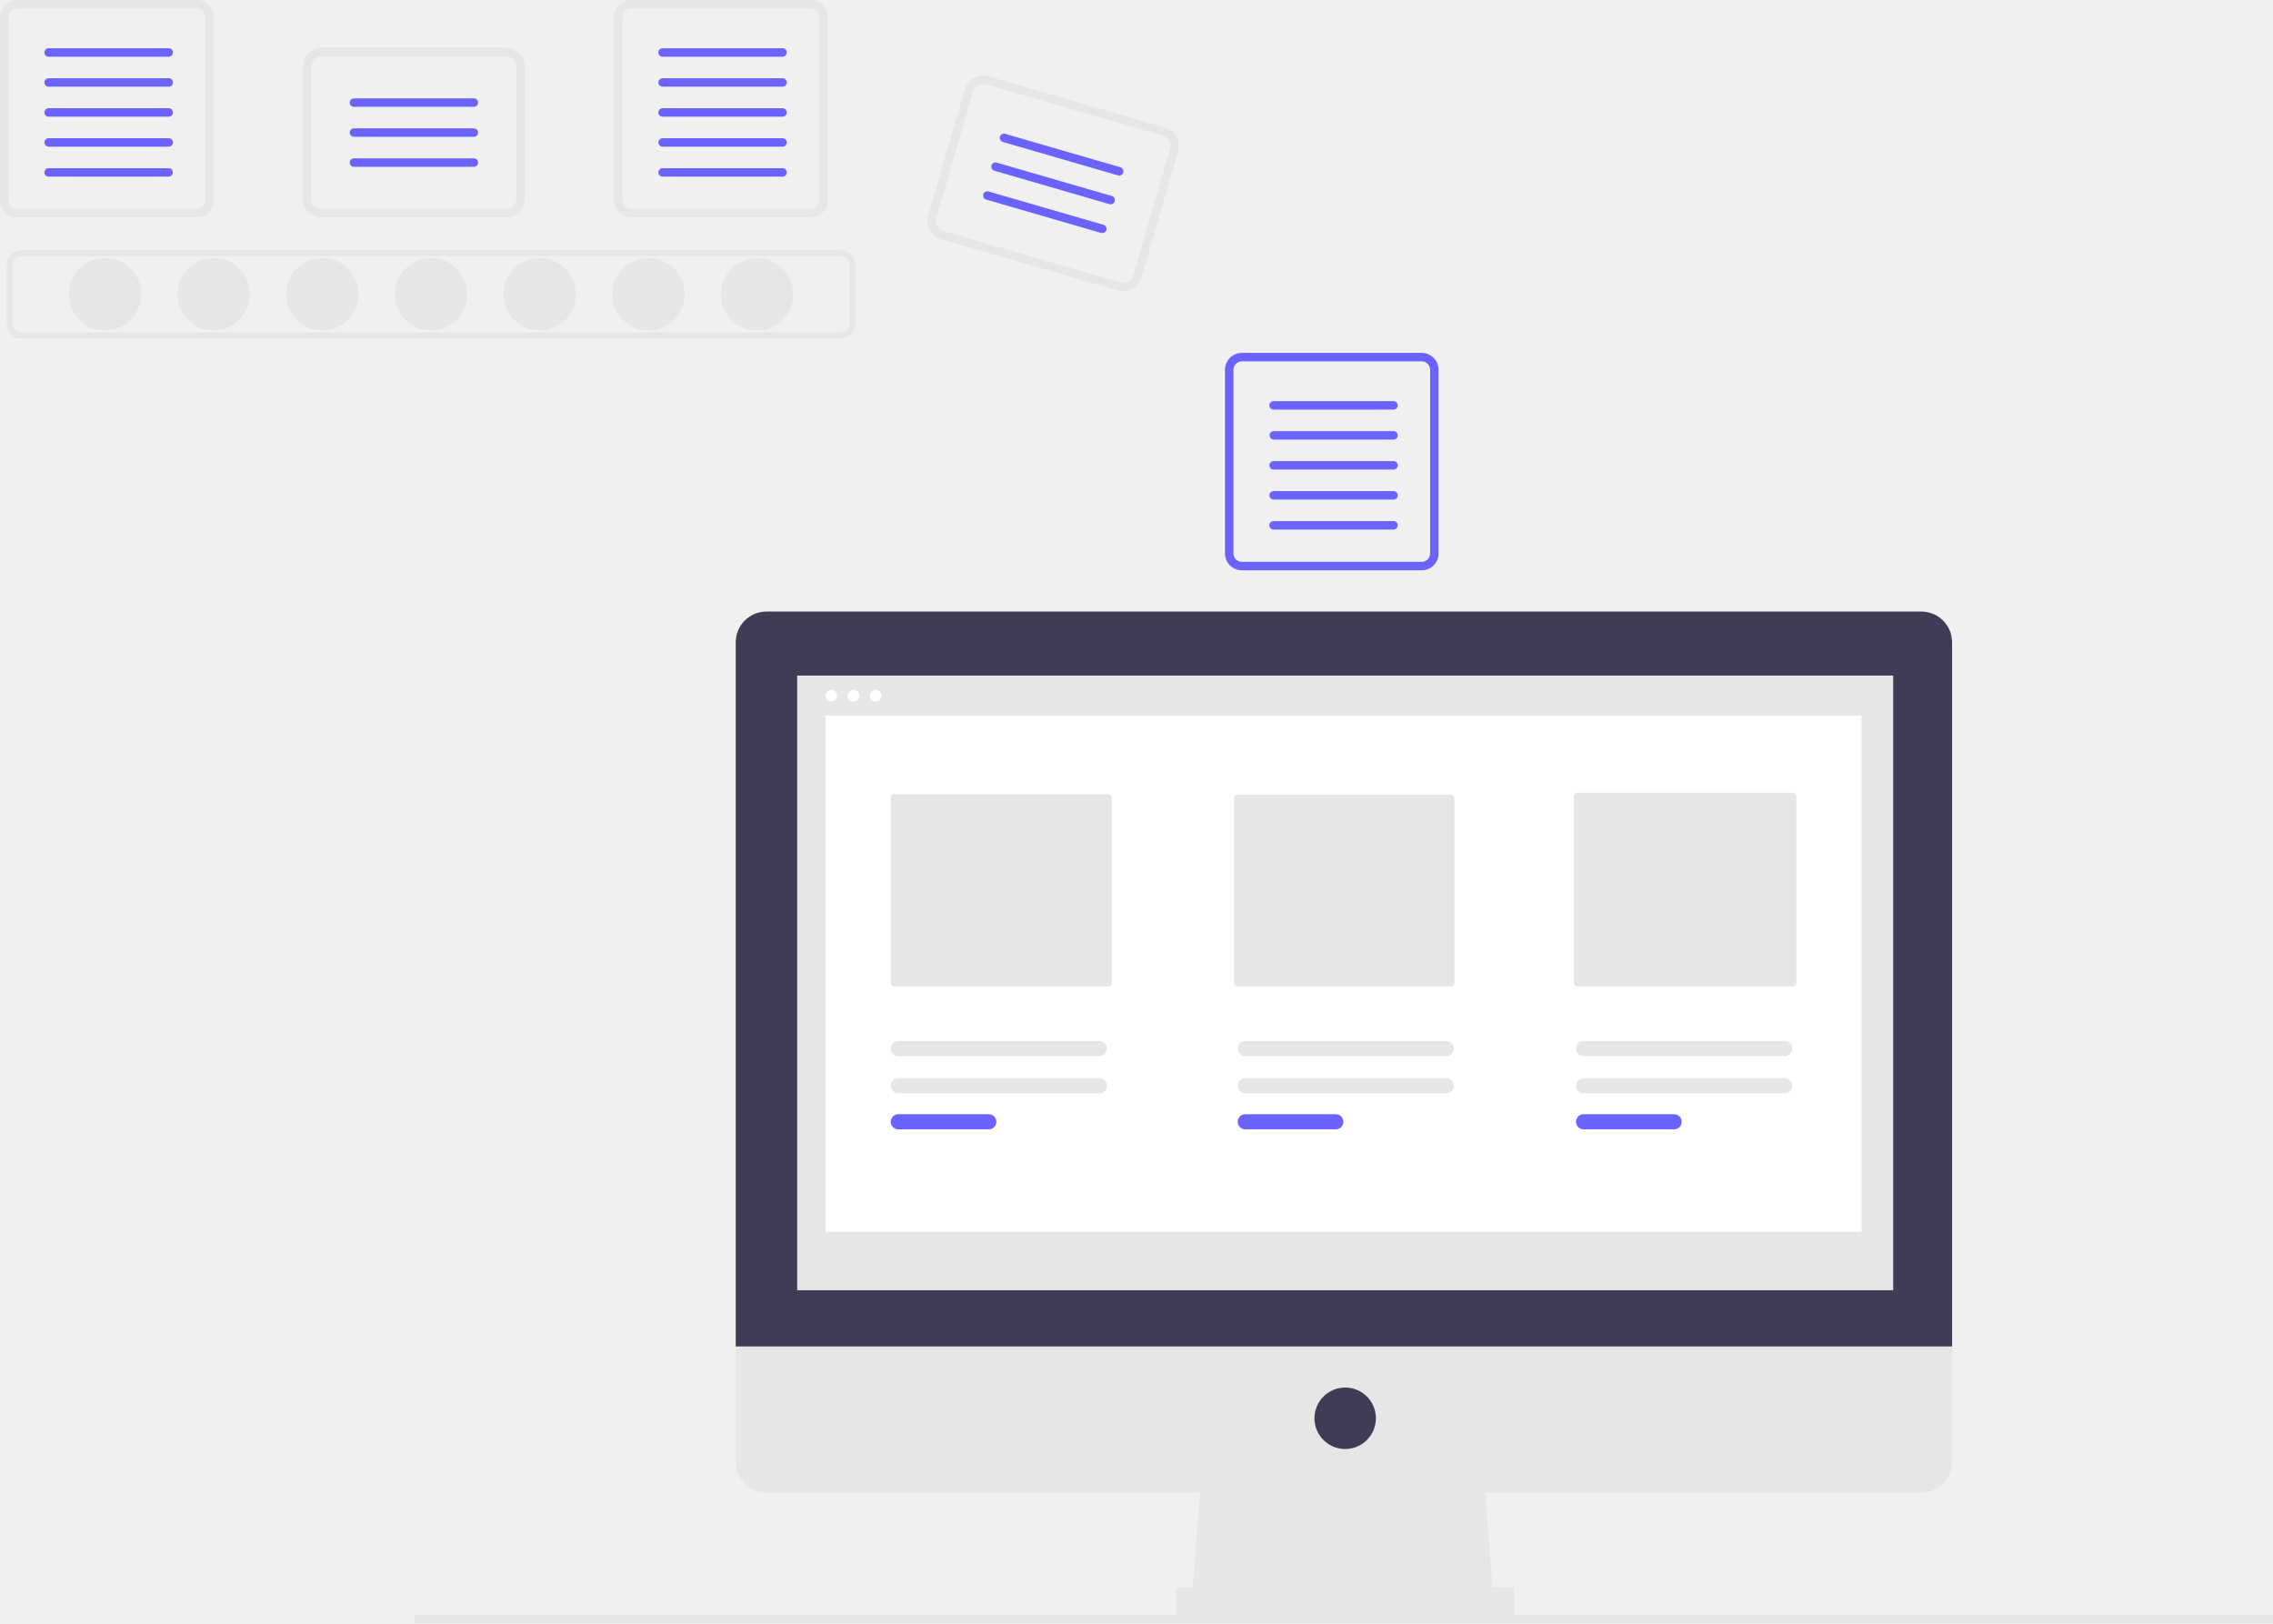
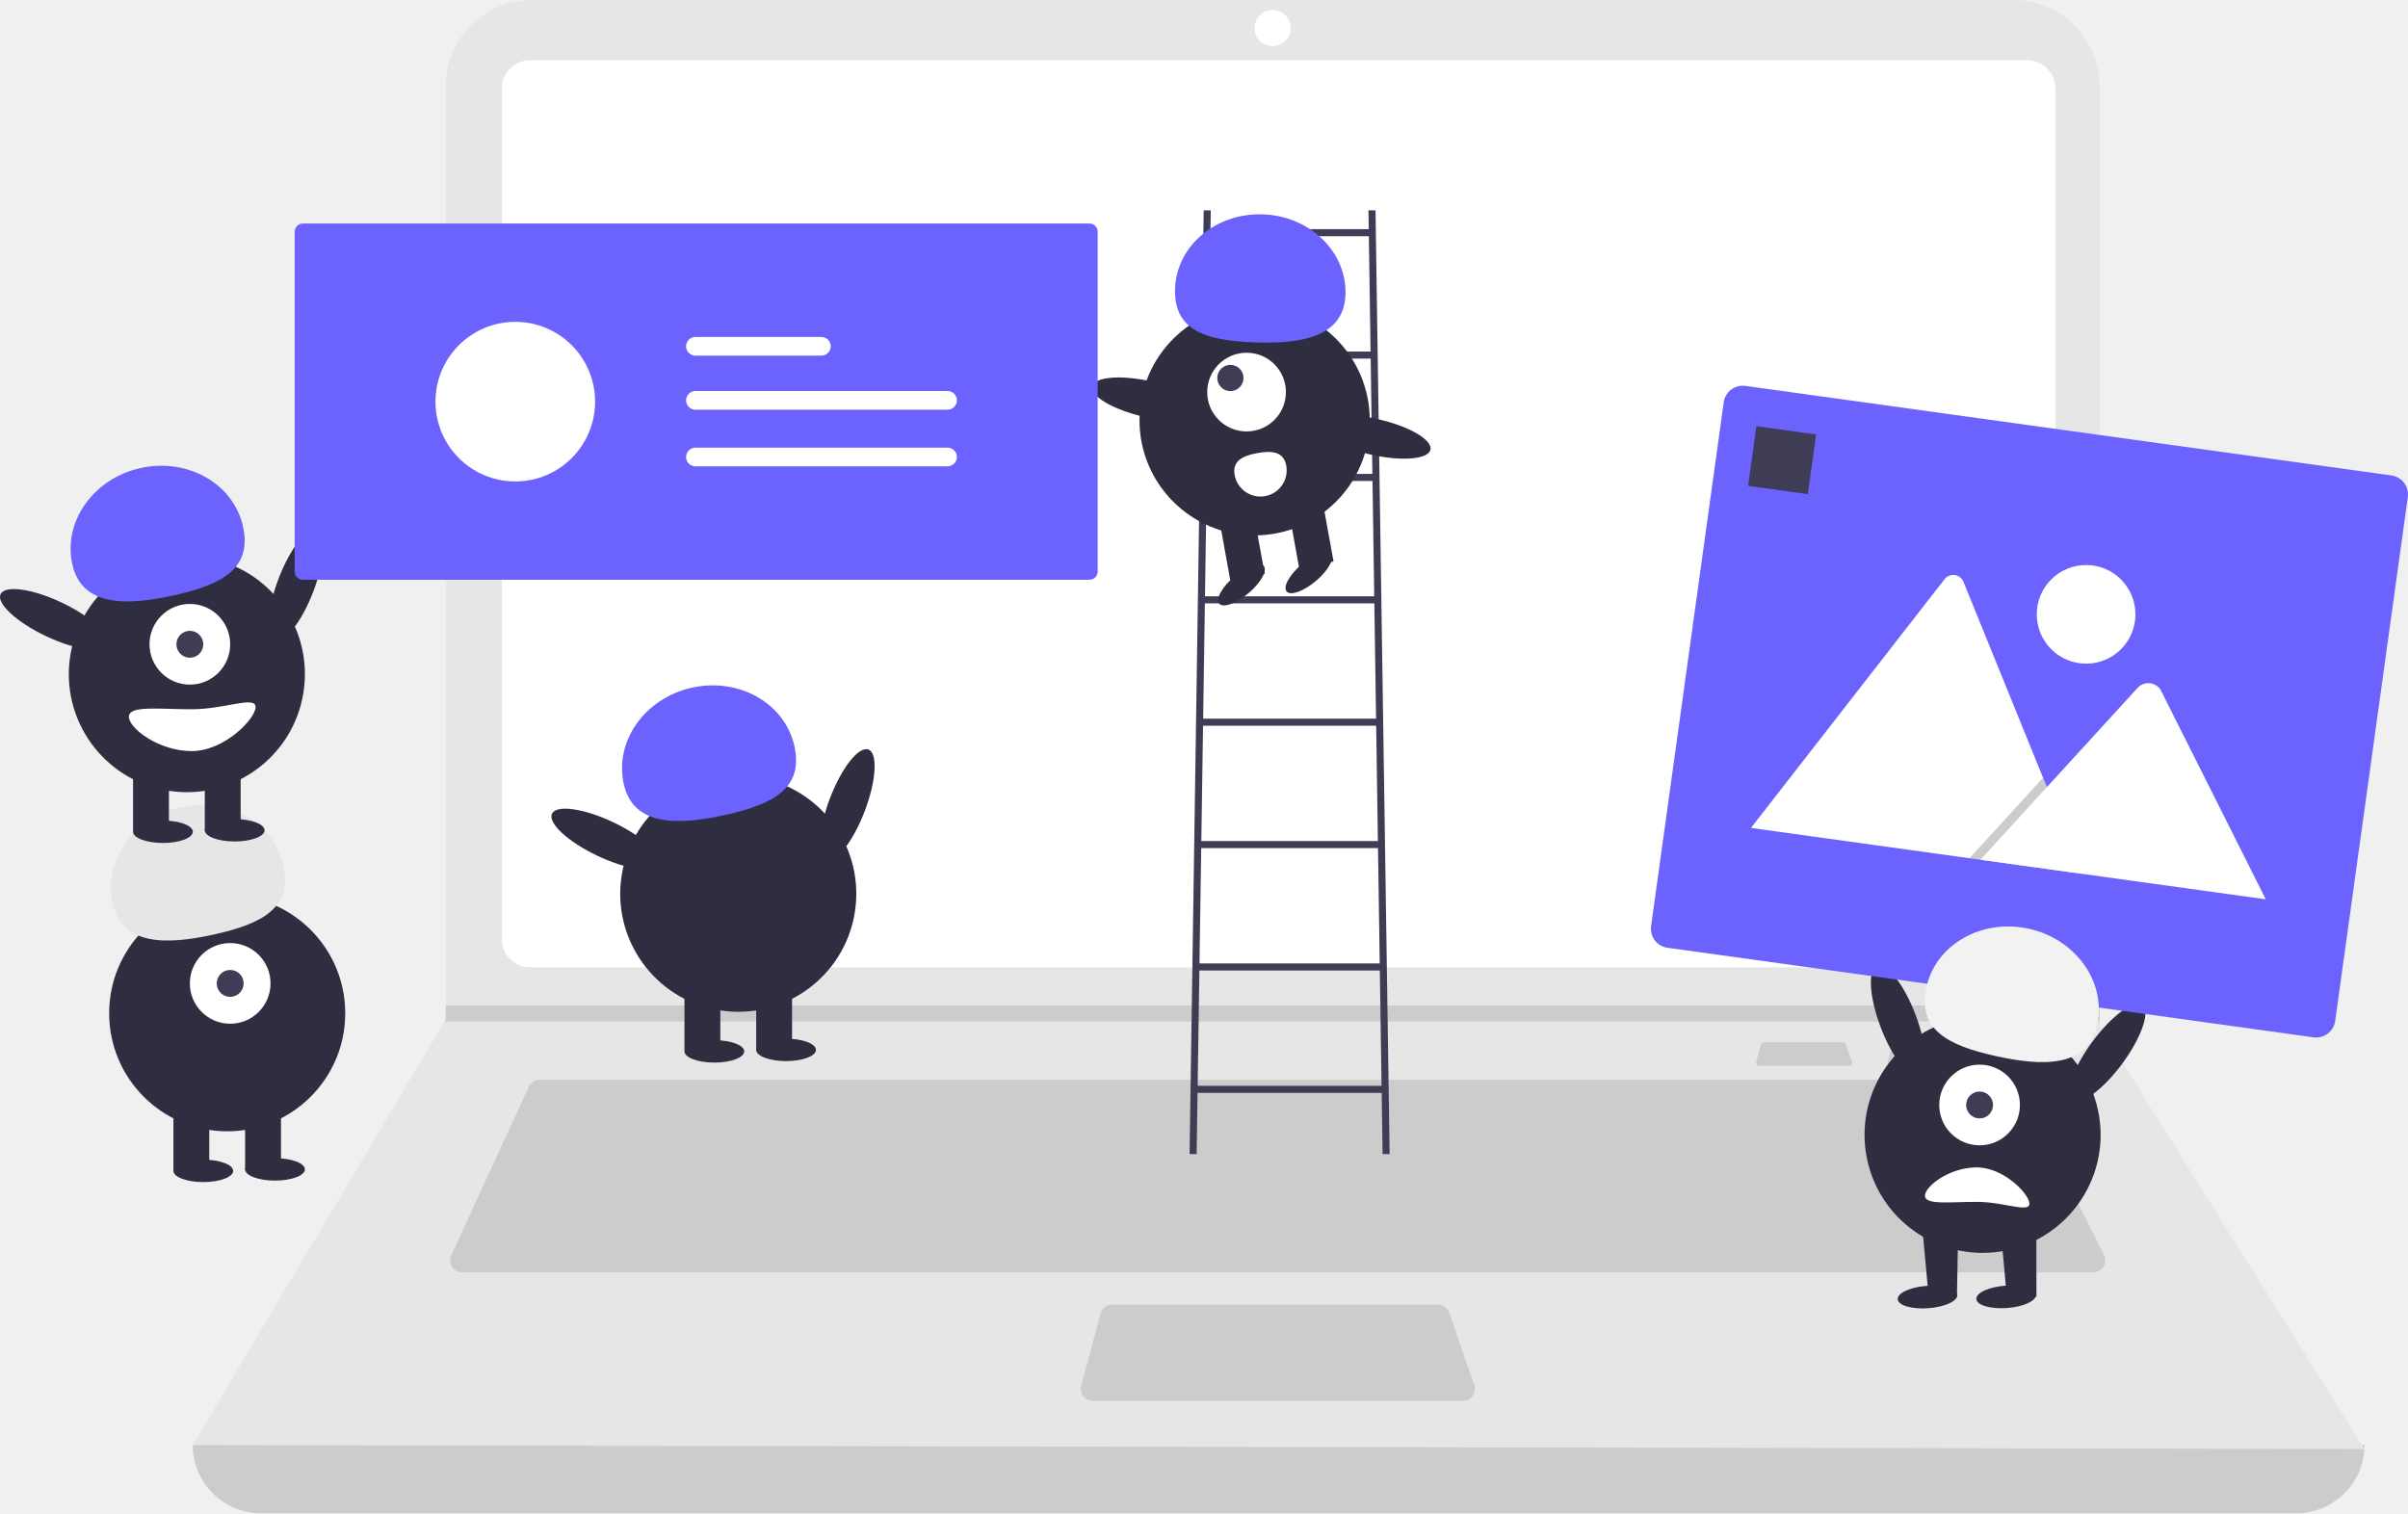
- <svg xmlns="http://www.w3.org/2000/svg" id="e4fde902-34f0-42ac-83bb-70aac2088463" data-name="Layer 1" width="855.418" height="610.775" viewBox="0 0 855.418 610.775">
-   <circle cx="39.536" cy="110.727" r="13.631" fill="#e6e6e6" />
-   <circle cx="80.428" cy="110.727" r="13.631" fill="#e6e6e6" />
-   <circle cx="121.319" cy="110.727" r="13.631" fill="#e6e6e6" />
-   <circle cx="162.211" cy="110.727" r="13.631" fill="#e6e6e6" />
-   <circle cx="203.103" cy="110.727" r="13.631" fill="#e6e6e6" />
-   <circle cx="243.994" cy="110.727" r="13.631" fill="#e6e6e6" />
-   <circle cx="284.886" cy="110.727" r="13.631" fill="#e6e6e6" />
-   <path d="M488.674,271.938H180.329a5.553,5.553,0,0,1-5.547-5.547V244.287a5.553,5.553,0,0,1,5.547-5.547H488.674a5.553,5.553,0,0,1,5.547,5.547V266.391A5.553,5.553,0,0,1,488.674,271.938ZM180.329,240.959a3.332,3.332,0,0,0-3.328,3.328V266.391a3.332,3.332,0,0,0,3.328,3.328H488.674a3.332,3.332,0,0,0,3.328-3.328V244.287a3.332,3.332,0,0,0-3.328-3.328Z" transform="translate(-172.2908 -144.6123)" fill="#e6e6e6" />
-   <path d="M246.317,147.799a3.191,3.191,0,0,1,3.187,3.187V220.049a3.191,3.191,0,0,1-3.187,3.187h-67.652a3.191,3.191,0,0,1-3.187-3.187V150.986a3.191,3.191,0,0,1,3.187-3.187h67.652m0-3.187h-67.652a6.374,6.374,0,0,0-6.374,6.374V220.049a6.374,6.374,0,0,0,6.374,6.374h67.652a6.374,6.374,0,0,0,6.374-6.374V150.986a6.374,6.374,0,0,0-6.374-6.374Z" transform="translate(-172.2908 -144.6123)" fill="#e6e6e6" />
-   <path d="M235.765,165.953H190.628a1.594,1.594,0,1,1,0-3.187h45.137a1.594,1.594,0,1,1,0,3.187Z" transform="translate(-172.2908 -144.6123)" fill="#6c63ff" />
-   <path d="M235.765,177.238H190.628a1.594,1.594,0,1,1,0-3.187h45.137a1.594,1.594,0,1,1,0,3.187Z" transform="translate(-172.2908 -144.6123)" fill="#6c63ff" />
-   <path d="M235.765,188.521H190.628a1.594,1.594,0,1,1,0-3.187h45.137a1.594,1.594,0,1,1,0,3.187Z" transform="translate(-172.2908 -144.6123)" fill="#6c63ff" />
-   <path d="M235.765,199.806H190.628a1.594,1.594,0,1,1,0-3.187h45.137a1.594,1.594,0,1,1,0,3.187Z" transform="translate(-172.2908 -144.6123)" fill="#6c63ff" />
-   <path d="M235.765,211.091H190.628a1.594,1.594,0,1,1,0-3.187h45.137a1.594,1.594,0,0,1,0,3.187Z" transform="translate(-172.2908 -144.6123)" fill="#6c63ff" />
-   <path d="M477.378,147.799a3.191,3.191,0,0,1,3.187,3.187V220.049a3.191,3.191,0,0,1-3.187,3.187h-67.652a3.191,3.191,0,0,1-3.187-3.187V150.986a3.191,3.191,0,0,1,3.187-3.187h67.652m0-3.187h-67.652a6.374,6.374,0,0,0-6.374,6.374V220.049a6.374,6.374,0,0,0,6.374,6.374h67.652a6.374,6.374,0,0,0,6.374-6.374V150.986a6.374,6.374,0,0,0-6.374-6.374Z" transform="translate(-172.2908 -144.6123)" fill="#e6e6e6" />
-   <path d="M466.826,165.953H421.689a1.594,1.594,0,1,1,0-3.187h45.137a1.594,1.594,0,0,1,0,3.187Z" transform="translate(-172.2908 -144.6123)" fill="#6c63ff" />
-   <path d="M466.826,177.238H421.689a1.594,1.594,0,1,1,0-3.187h45.137a1.594,1.594,0,0,1,0,3.187Z" transform="translate(-172.2908 -144.6123)" fill="#6c63ff" />
-   <path d="M466.826,188.521H421.689a1.594,1.594,0,1,1,0-3.187h45.137a1.594,1.594,0,0,1,0,3.187Z" transform="translate(-172.2908 -144.6123)" fill="#6c63ff" />
-   <path d="M466.826,199.806H421.689a1.594,1.594,0,1,1,0-3.187h45.137a1.594,1.594,0,0,1,0,3.187Z" transform="translate(-172.2908 -144.6123)" fill="#6c63ff" />
-   <path d="M466.826,211.091H421.689a1.594,1.594,0,1,1,0-3.187h45.137a1.594,1.594,0,0,1,0,3.187Z" transform="translate(-172.2908 -144.6123)" fill="#6c63ff" />
-   <path d="M707.317,280.591a3.191,3.191,0,0,1,3.187,3.187v69.063a3.191,3.191,0,0,1-3.187,3.187H639.665a3.191,3.191,0,0,1-3.187-3.187V283.778a3.191,3.191,0,0,1,3.187-3.187h67.652m0-3.187H639.665a6.374,6.374,0,0,0-6.374,6.374v69.063a6.374,6.374,0,0,0,6.374,6.374h67.652a6.374,6.374,0,0,0,6.374-6.374V283.778a6.374,6.374,0,0,0-6.374-6.374Z" transform="translate(-172.2908 -144.6123)" fill="#6c63ff" />
-   <path d="M696.765,298.744H651.628a1.594,1.594,0,1,1,0-3.187h45.137a1.594,1.594,0,0,1,0,3.187Z" transform="translate(-172.2908 -144.6123)" fill="#6c63ff" />
-   <path d="M696.765,310.029H651.628a1.594,1.594,0,0,1,0-3.187h45.137a1.594,1.594,0,0,1,0,3.187Z" transform="translate(-172.2908 -144.6123)" fill="#6c63ff" />
-   <path d="M696.765,321.313H651.628a1.594,1.594,0,1,1,0-3.187h45.137a1.594,1.594,0,0,1,0,3.187Z" transform="translate(-172.2908 -144.6123)" fill="#6c63ff" />
-   <path d="M696.765,332.597H651.628a1.594,1.594,0,1,1,0-3.187h45.137a1.594,1.594,0,0,1,0,3.187Z" transform="translate(-172.2908 -144.6123)" fill="#6c63ff" />
-   <path d="M696.765,343.882H651.628a1.594,1.594,0,1,1,0-3.187h45.137a1.594,1.594,0,0,1,0,3.187Z" transform="translate(-172.2908 -144.6123)" fill="#6c63ff" />
-   <path d="M362.733,226.423H293.309a7.09,7.09,0,0,1-7.081-7.081V169.665a7.09,7.09,0,0,1,7.081-7.082h69.423a7.09,7.09,0,0,1,7.082,7.082V219.342A7.09,7.09,0,0,1,362.733,226.423ZM293.309,165.77a3.899,3.899,0,0,0-3.894,3.895V219.342a3.899,3.899,0,0,0,3.894,3.894h69.423a3.899,3.899,0,0,0,3.895-3.894V169.665a3.9,3.9,0,0,0-3.895-3.895Z" transform="translate(-172.2908 -144.6123)" fill="#e6e6e6" />
-   <path d="M350.59,184.812H305.453a1.594,1.594,0,0,1,0-3.187H350.59a1.594,1.594,0,1,1,0,3.187Z" transform="translate(-172.2908 -144.6123)" fill="#6c63ff" />
-   <path d="M350.59,196.097H305.453a1.594,1.594,0,0,1,0-3.187H350.59a1.594,1.594,0,1,1,0,3.187Z" transform="translate(-172.2908 -144.6123)" fill="#6c63ff" />
-   <path d="M350.59,207.381H305.453a1.594,1.594,0,0,1,0-3.187H350.59a1.594,1.594,0,1,1,0,3.187Z" transform="translate(-172.2908 -144.6123)" fill="#6c63ff" />
-   <path d="M593.091,253.95,526.415,234.614a7.09,7.09,0,0,1-4.829-8.774l13.836-47.711a7.09,7.09,0,0,1,8.774-4.83l66.676,19.336a7.09,7.09,0,0,1,4.829,8.774l-13.836,47.711A7.09,7.09,0,0,1,593.091,253.95Zm-49.783-77.589a3.899,3.899,0,0,0-4.825,2.656L524.647,226.728a3.899,3.899,0,0,0,2.656,4.825l66.676,19.336a3.899,3.899,0,0,0,4.826-2.655l13.836-47.711a3.9,3.9,0,0,0-2.656-4.826Z" transform="translate(-172.2908 -144.6123)" fill="#e6e6e6" />
-   <path d="M593.018,210.604l-43.351-12.572a1.594,1.594,0,0,1,.888-3.061L593.906,207.543a1.594,1.594,0,1,1-.888,3.061Z" transform="translate(-172.2908 -144.6123)" fill="#6c63ff" />
-   <path d="M589.875,221.442,546.524,208.87a1.594,1.594,0,1,1,.888-3.061L590.763,218.381a1.594,1.594,0,0,1-.888,3.061Z" transform="translate(-172.2908 -144.6123)" fill="#6c63ff" />
-   <path d="M586.732,232.28l-43.351-12.572a1.594,1.594,0,0,1,.888-3.061l43.351,12.572a1.594,1.594,0,0,1-.888,3.061Z" transform="translate(-172.2908 -144.6123)" fill="#6c63ff" />
-   <rect x="156.106" y="607.775" width="699.312" height="3" fill="#e6e6e6" />
-   <polygon points="562.14 603.085 448.421 603.085 452.276 552.973 558.285 552.973 562.14 603.085" fill="#e6e6e6" />
-   <rect x="442.639" y="597.303" width="127.21" height="11.565" fill="#e6e6e6" />
-   <path d="M895.371,374.74H460.735a11.565,11.565,0,0,0-11.565,11.565h0V651.327H906.935V386.305a11.565,11.565,0,0,0-11.565-11.565Z" transform="translate(-172.2908 -144.6123)" fill="#3f3d56" />
-   <path d="M449.171,651.327v43.367a11.565,11.565,0,0,0,11.565,11.565H895.371a11.565,11.565,0,0,0,11.565-11.565h0V651.327Z" transform="translate(-172.2908 -144.6123)" fill="#e6e6e6" />
-   <rect x="300.009" y="254.221" width="412.47" height="231.292" fill="#e6e6e6" />
-   <circle cx="506.244" cy="533.698" r="11.565" fill="#3f3d56" />
-   <circle cx="312.87" cy="261.795" r="2.195" fill="#fff" />
-   <circle cx="321.2" cy="261.795" r="2.195" fill="#fff" />
-   <circle cx="329.531" cy="261.795" r="2.195" fill="#fff" />
-   <rect x="310.675" y="269.253" width="389.916" height="194.247" fill="#fff" />
-   <path d="M508.885,443.411a1.38,1.38,0,0,0-1.378,1.378v69.676a1.38,1.38,0,0,0,1.378,1.378H589.349a1.38,1.38,0,0,0,1.378-1.378V444.79a1.38,1.38,0,0,0-1.378-1.378Z" transform="translate(-172.2908 -144.6123)" fill="#e6e6e6" />
-   <path d="M638.081,443.635a1.38,1.38,0,0,0-1.379,1.378v69.452a1.38,1.38,0,0,0,1.379,1.378h80.208a1.38,1.38,0,0,0,1.378-1.378V445.014a1.38,1.38,0,0,0-1.378-1.378Z" transform="translate(-172.2908 -144.6123)" fill="#e6e6e6" />
-   <path d="M765.922,442.907a1.38,1.38,0,0,0-1.378,1.378v70.18a1.38,1.38,0,0,0,1.378,1.378h81.042a1.38,1.38,0,0,0,1.378-1.378V444.286a1.38,1.38,0,0,0-1.378-1.378Z" transform="translate(-172.2908 -144.6123)" fill="#e6e6e6" />
-   <path d="M510.356,550.333a2.85,2.85,0,0,0,0,5.7h75.652a2.85,2.85,0,0,0,0-5.7Z" transform="translate(-172.2908 -144.6123)" fill="#e6e6e6" />
-   <path d="M510.356,563.889a2.85,2.85,0,0,0,0,5.7h34.062a2.85,2.85,0,0,0,0-5.7Z" transform="translate(-172.2908 -144.6123)" fill="#6c63ff" />
-   <path d="M640.94,550.333a2.85,2.85,0,0,0,0,5.7h75.652a2.85,2.85,0,0,0,0-5.7Z" transform="translate(-172.2908 -144.6123)" fill="#e6e6e6" />
-   <path d="M640.94,563.889a2.85,2.85,0,0,0,0,5.7h34.062a2.85,2.85,0,0,0,0-5.7Z" transform="translate(-172.2908 -144.6123)" fill="#6c63ff" />
-   <path d="M768.26,550.333a2.85,2.85,0,0,0,0,5.7h75.652a2.85,2.85,0,0,0,0-5.7Z" transform="translate(-172.2908 -144.6123)" fill="#e6e6e6" />
-   <path d="M510.356,536.333a2.85,2.85,0,0,0,0,5.7h75.652a2.85,2.85,0,0,0,0-5.7Z" transform="translate(-172.2908 -144.6123)" fill="#e6e6e6" />
-   <path d="M640.94,536.333a2.85,2.85,0,0,0,0,5.7h75.652a2.85,2.85,0,0,0,0-5.7Z" transform="translate(-172.2908 -144.6123)" fill="#e6e6e6" />
-   <path d="M768.26,536.333a2.85,2.85,0,0,0,0,5.7h75.652a2.85,2.85,0,0,0,0-5.7Z" transform="translate(-172.2908 -144.6123)" fill="#e6e6e6" />
-   <path d="M768.26,563.889a2.85,2.85,0,0,0,0,5.7H802.322a2.85,2.85,0,0,0,0-5.7Z" transform="translate(-172.2908 -144.6123)" fill="#6c63ff" />
+ <svg xmlns="http://www.w3.org/2000/svg" id="f241e7b9-92bc-4a39-8e1f-dd6f59c49ece" data-name="Layer 1" width="878.64" height="552.215" viewBox="0 0 878.64 552.215">
+   <path d="M998.543,726.107H255.909a24.901,24.901,0,0,1-24.901-24.901v0q403.807-46.93,792.435,0v0A24.901,24.901,0,0,1,998.543,726.107Z" transform="translate(-160.6798 -173.8927)" fill="#ccc" />
+   <path d="M1023.444,702.671,231.008,701.206l91.84-154.532.439-.732V205.37a31.475,31.475,0,0,1,31.478-31.478H895.292a31.475,31.475,0,0,1,31.478,31.478v342.915Z" transform="translate(-160.6798 -173.8927)" fill="#e6e6e6" />
+   <path d="M354.048,195.864a10.265,10.265,0,0,0-10.253,10.253V516.647a10.265,10.265,0,0,0,10.253,10.253H900.404a10.266,10.266,0,0,0,10.253-10.253V206.117a10.265,10.265,0,0,0-10.253-10.253Z" transform="translate(-160.6798 -173.8927)" fill="#fff" />
+   <path d="M357.639,567.913a4.406,4.406,0,0,0-3.992,2.558l-28.299,61.52a4.394,4.394,0,0,0,3.992,6.231H924.45a4.394,4.394,0,0,0,3.929-6.36l-30.76-61.52a4.372,4.372,0,0,0-3.929-2.429Z" transform="translate(-160.6798 -173.8927)" fill="#ccc" />
+   <circle cx="464.349" cy="10.253" r="6.591" fill="#fff" />
+   <path d="M566.534,649.94a4.401,4.401,0,0,0-4.243,3.251l-7.099,26.366a4.394,4.394,0,0,0,4.243,5.537H694.433a4.393,4.393,0,0,0,4.151-5.832l-9.126-26.366a4.397,4.397,0,0,0-4.153-2.957Z" transform="translate(-160.6798 -173.8927)" fill="#ccc" />
+   <polygon points="766.09 366.922 766.09 372.782 162.169 372.782 162.623 372.049 162.623 366.922 766.09 366.922" fill="#ccc" />
+   <path d="M852.227,554.237a1.072,1.072,0,0,0-1.033.792l-1.729,6.42a1.07,1.07,0,0,0,1.033,1.348H883.372a1.07,1.07,0,0,0,1.011-1.42l-2.222-6.42a1.071,1.071,0,0,0-1.011-.72Z" transform="translate(-160.6798 -173.8927)" fill="#ccc" />
+   <path d="M804.227,554.237a1.072,1.072,0,0,0-1.033.792l-1.729,6.42a1.07,1.07,0,0,0,1.033,1.348H835.372a1.07,1.07,0,0,0,1.011-1.42l-2.222-6.42a1.071,1.071,0,0,0-1.011-.72Z" transform="translate(-160.6798 -173.8927)" fill="#ccc" />
+   <path d="M665.161,595.032h2.576l-5.153-344.388h-2.576l.103,6.871H602.364l.103-6.871h-2.576l-5.153,344.388h2.576l.334-22.329h67.179Zm-3.714-248.2H601.028l.63-42.082h59.16Zm.039,2.576.63,42.082h-61.756l.63-42.082Zm.668,44.659.63,42.082H599.691l.63-42.082Zm.668,44.659.63,42.082H599.023l.63-42.082Zm.668,44.659.63,42.082H598.355l.63-42.082ZM660.15,260.091l.63,42.082H601.696l.63-42.082ZM597.687,570.126l.63-42.082h65.842l.63,42.082Z" transform="translate(-160.6798 -173.8927)" fill="#3f3d56" />
+   <circle cx="457.794" cy="153.358" r="42.012" fill="#2f2e41" />
+   <rect x="632.562" y="357.238" width="12.763" height="22.867" transform="translate(-216.1336 -54.17899) rotate(-10.26106)" fill="#2f2e41" />
+   <rect x="607.444" y="361.785" width="12.763" height="22.867" transform="translate(-217.3453 -58.58065) rotate(-10.26106)" fill="#2f2e41" />
+   <ellipse cx="613.672" cy="387.298" rx="10.636" ry="3.989" transform="translate(-265.6056 314.4538) rotate(-40.26106)" fill="#2f2e41" />
+   <ellipse cx="638.267" cy="382.846" rx="10.636" ry="3.989" transform="translate(-256.9018 329.2941) rotate(-40.26106)" fill="#2f2e41" />
+   <circle cx="454.853" cy="143.081" r="14.359" fill="#fff" />
+   <circle cx="448.952" cy="137.934" r="4.786" fill="#3f3d56" />
+   <path d="M651.616,281.545c.632-15.554-12.773-28.728-29.941-29.425s-31.597,11.346-32.229,26.9,11.302,19.087,28.47,19.785S650.984,297.099,651.616,281.545Z" transform="translate(-160.6798 -173.8927)" fill="#6c63ff" />
+   <ellipse cx="579.682" cy="319.596" rx="6.594" ry="21.006" transform="translate(-22.02934 639.3272) rotate(-77.0899)" fill="#2f2e41" />
+   <ellipse cx="662.15" cy="333.311" rx="6.594" ry="21.006" transform="translate(28.6462 730.3615) rotate(-77.0899)" fill="#2f2e41" />
+   <path d="M630.013,343.807a9.572,9.572,0,1,1-18.835,3.429l-.003-.018c-.942-5.202,3.08-7.043,8.283-7.985S629.071,338.605,630.013,343.807Z" transform="translate(-160.6798 -173.8927)" fill="#fff" />
+   <ellipse cx="469.866" cy="467.526" rx="21.534" ry="6.76" transform="translate(-295.2829 565.6119) rotate(-69.08217)" fill="#2f2e41" />
+   <circle cx="430.059" cy="500.048" r="43.067" transform="translate(-293.1005 670.5622) rotate(-80.78252)" fill="#2f2e41" />
+   <rect x="249.753" y="359.955" width="13.084" height="23.442" fill="#2f2e41" />
+   <rect x="275.921" y="359.955" width="13.084" height="23.442" fill="#2f2e41" />
+   <ellipse cx="260.656" cy="383.67" rx="10.903" ry="4.089" fill="#2f2e41" />
+   <ellipse cx="286.824" cy="383.125" rx="10.903" ry="4.089" fill="#2f2e41" />
+   <path d="M388.282,459.997c-3.477-15.574,7.639-31.31,24.829-35.149s33.944,5.675,37.422,21.249-7.915,21.318-25.105,25.156S391.759,475.571,388.282,459.997Z" transform="translate(-160.6798 -173.8927)" fill="#6c63ff" />
+   <ellipse cx="381.55" cy="480.065" rx="6.76" ry="21.534" transform="translate(-376.387 445.1919) rotate(-64.62574)" fill="#2f2e41" />
+   <circle cx="82.901" cy="369.763" r="43.067" fill="#2f2e41" />
+   <rect x="63.275" y="403.563" width="13.084" height="23.442" fill="#2f2e41" />
+   <rect x="89.443" y="403.563" width="13.084" height="23.442" fill="#2f2e41" />
+   <ellipse cx="74.178" cy="427.277" rx="10.903" ry="4.089" fill="#2f2e41" />
+   <ellipse cx="100.346" cy="426.732" rx="10.903" ry="4.089" fill="#2f2e41" />
+   <circle cx="83.991" cy="358.86" r="14.719" fill="#fff" />
+   <circle cx="83.991" cy="358.86" r="4.906" fill="#3f3d56" />
+   <path d="M201.804,503.604c-3.477-15.574,7.639-31.31,24.829-35.149s33.944,5.675,37.422,21.249-7.915,21.318-25.105,25.156S205.281,519.178,201.804,503.604Z" transform="translate(-160.6798 -173.8927)" fill="#e6e6e6" />
+   <ellipse cx="268.669" cy="387.383" rx="21.534" ry="6.76" transform="translate(-349.786 326.1453) rotate(-69.08217)" fill="#2f2e41" />
+   <circle cx="228.861" cy="419.905" r="43.067" transform="translate(-382.9613 404.6576) rotate(-80.78252)" fill="#2f2e41" />
+   <rect x="48.556" y="279.812" width="13.084" height="23.442" fill="#2f2e41" />
+   <rect x="74.723" y="279.812" width="13.084" height="23.442" fill="#2f2e41" />
+   <ellipse cx="59.459" cy="303.527" rx="10.903" ry="4.089" fill="#2f2e41" />
+   <ellipse cx="85.627" cy="302.982" rx="10.903" ry="4.089" fill="#2f2e41" />
+   <circle cx="69.272" cy="235.11" r="14.719" fill="#fff" />
+   <circle cx="69.272" cy="235.11" r="4.906" fill="#3f3d56" />
+   <path d="M187.085,379.854c-3.477-15.574,7.639-31.31,24.829-35.149s33.944,5.675,37.422,21.249-7.915,21.318-25.105,25.156S190.562,395.428,187.085,379.854Z" transform="translate(-160.6798 -173.8927)" fill="#6c63ff" />
+   <ellipse cx="180.353" cy="399.922" rx="6.76" ry="21.534" transform="translate(-418.9539 217.6053) rotate(-64.62574)" fill="#2f2e41" />
+   <path d="M207.707,435.442c0,4.215,10.853,12.539,22.897,12.539s23.335-11.867,23.335-16.082-11.292.818-23.335.818S207.707,431.227,207.707,435.442Z" transform="translate(-160.6798 -173.8927)" fill="#fff" />
+   <path d="M271.204,255.461a3.003,3.003,0,0,0-3,3v124a3.003,3.003,0,0,0,3,3h287a3.003,3.003,0,0,0,3-3v-124a3.003,3.003,0,0,0-3-3Z" transform="translate(-160.6798 -173.8927)" fill="#6c63ff" />
+   <circle cx="188.018" cy="146.569" r="29.121" fill="#fff" />
+   <path id="b71acdfd-6a55-428e-917a-53f192cb0203" data-name="Path 40" d="M414.423,316.587a3.405,3.405,0,0,0,0,6.81h91.946a3.405,3.405,0,1,0,.112-6.81q-.056-.001-.112,0Z" transform="translate(-160.6798 -173.8927)" fill="#fff" />
+   <path id="ad4fbcfa-41b0-45f9-a593-23b6dc3fe165" data-name="Path 40" d="M414.423,296.86a3.405,3.405,0,0,0,0,6.81H460.339a3.405,3.405,0,1,0,.112-6.81q-.056-.001-.112,0Z" transform="translate(-160.6798 -173.8927)" fill="#fff" />
+   <path id="bce2a7cd-a325-424d-9b3a-f63d1dad5aba" data-name="Path 40" d="M414.423,337.253a3.405,3.405,0,0,0,0,6.81h91.946a3.405,3.405,0,1,0,.112-6.81q-.056-.001-.112,0Z" transform="translate(-160.6798 -173.8927)" fill="#fff" />
+   <ellipse cx="853.282" cy="546.503" rx="6.76" ry="21.534" transform="translate(-299.5601 166.7718) rotate(-20.91783)" fill="#2f2e41" />
+   <circle cx="884.09" cy="588.025" r="43.067" transform="translate(-243.4551 -24.68433) rotate(-9.21747)" fill="#2f2e41" />
+   <polygon points="743.035 447.932 729.952 447.932 732.512 476.005 743.058 473.14 743.035 447.932" fill="#2f2e41" />
+   <polygon points="714.512 448.005 701.428 448.005 703.988 476.078 714.058 473.14 714.512 448.005" fill="#2f2e41" />
+   <ellipse cx="863.998" cy="647.212" rx="10.903" ry="4.089" transform="translate(-205.5736 -109.1681) rotate(-4.18164)" fill="#2f2e41" />
+   <circle cx="722.319" cy="403.229" r="14.719" fill="#fff" />
+   <circle cx="722.319" cy="403.229" r="4.906" fill="#3f3d56" />
+   <ellipse cx="929.598" cy="558.041" rx="21.534" ry="6.76" transform="translate(-232.2512 800.3487) rotate(-53.5499)" fill="#2f2e41" />
+   <path d="M863.077,610.231c0-3.474,8.945-10.334,18.871-10.334s19.232,9.78,19.232,13.254-9.307-.674-19.232-.674S863.077,613.705,863.077,610.231Z" transform="translate(-160.6798 -173.8927)" fill="#fff" />
+   <path d="M1004.857,552.434,769.111,519.753a7.008,7.008,0,0,1-5.972-7.895l26.502-191.172a7.008,7.008,0,0,1,7.895-5.972l235.746,32.681a7.008,7.008,0,0,1,5.972,7.895L1012.751,546.462A7.008,7.008,0,0,1,1004.857,552.434Z" transform="translate(-160.6798 -173.8927)" fill="#6c63ff" />
+   <path d="M920.402,492.772,800.048,476.088a2.477,2.477,0,0,1-.445-.098l70.591-90.706a4.024,4.024,0,0,1,6.938.962l29.029,71.462,1.391,3.42Z" transform="translate(-160.6798 -173.8927)" fill="#fff" />
+   <polygon points="759.722 318.879 718.63 313.183 742.864 286.679 744.609 284.77 745.481 283.815 746.872 287.235 759.722 318.879" opacity="0.2" style="isolation:isolate" />
+   <path d="M987.415,502.062,883.318,487.631l24.234-26.504,1.744-1.909,31.579-34.54a5.37,5.37,0,0,1,7.961.622,4.796,4.796,0,0,1,.313.524Z" transform="translate(-160.6798 -173.8927)" fill="#fff" />
+   <circle cx="761.186" cy="224.184" r="18" fill="#fff" />
+   <rect x="799.941" y="330.812" width="22" height="22" transform="matrix(0.99053, 0.13732, -0.13732, 0.99053, -106.062, -282.0096)" fill="#3f3d56" />
+   <path d="M925.866,547.973c3.477-15.574-7.639-31.31-24.829-35.149s-33.944,5.675-37.422,21.249,7.915,21.318,25.105,25.156S922.389,563.547,925.866,547.973Z" transform="translate(-160.6798 -173.8927)" fill="#f2f2f2" />
+   <ellipse cx="892.69" cy="647.142" rx="10.903" ry="4.089" transform="translate(-205.4922 -107.0761) rotate(-4.18164)" fill="#2f2e41" />
</svg>
